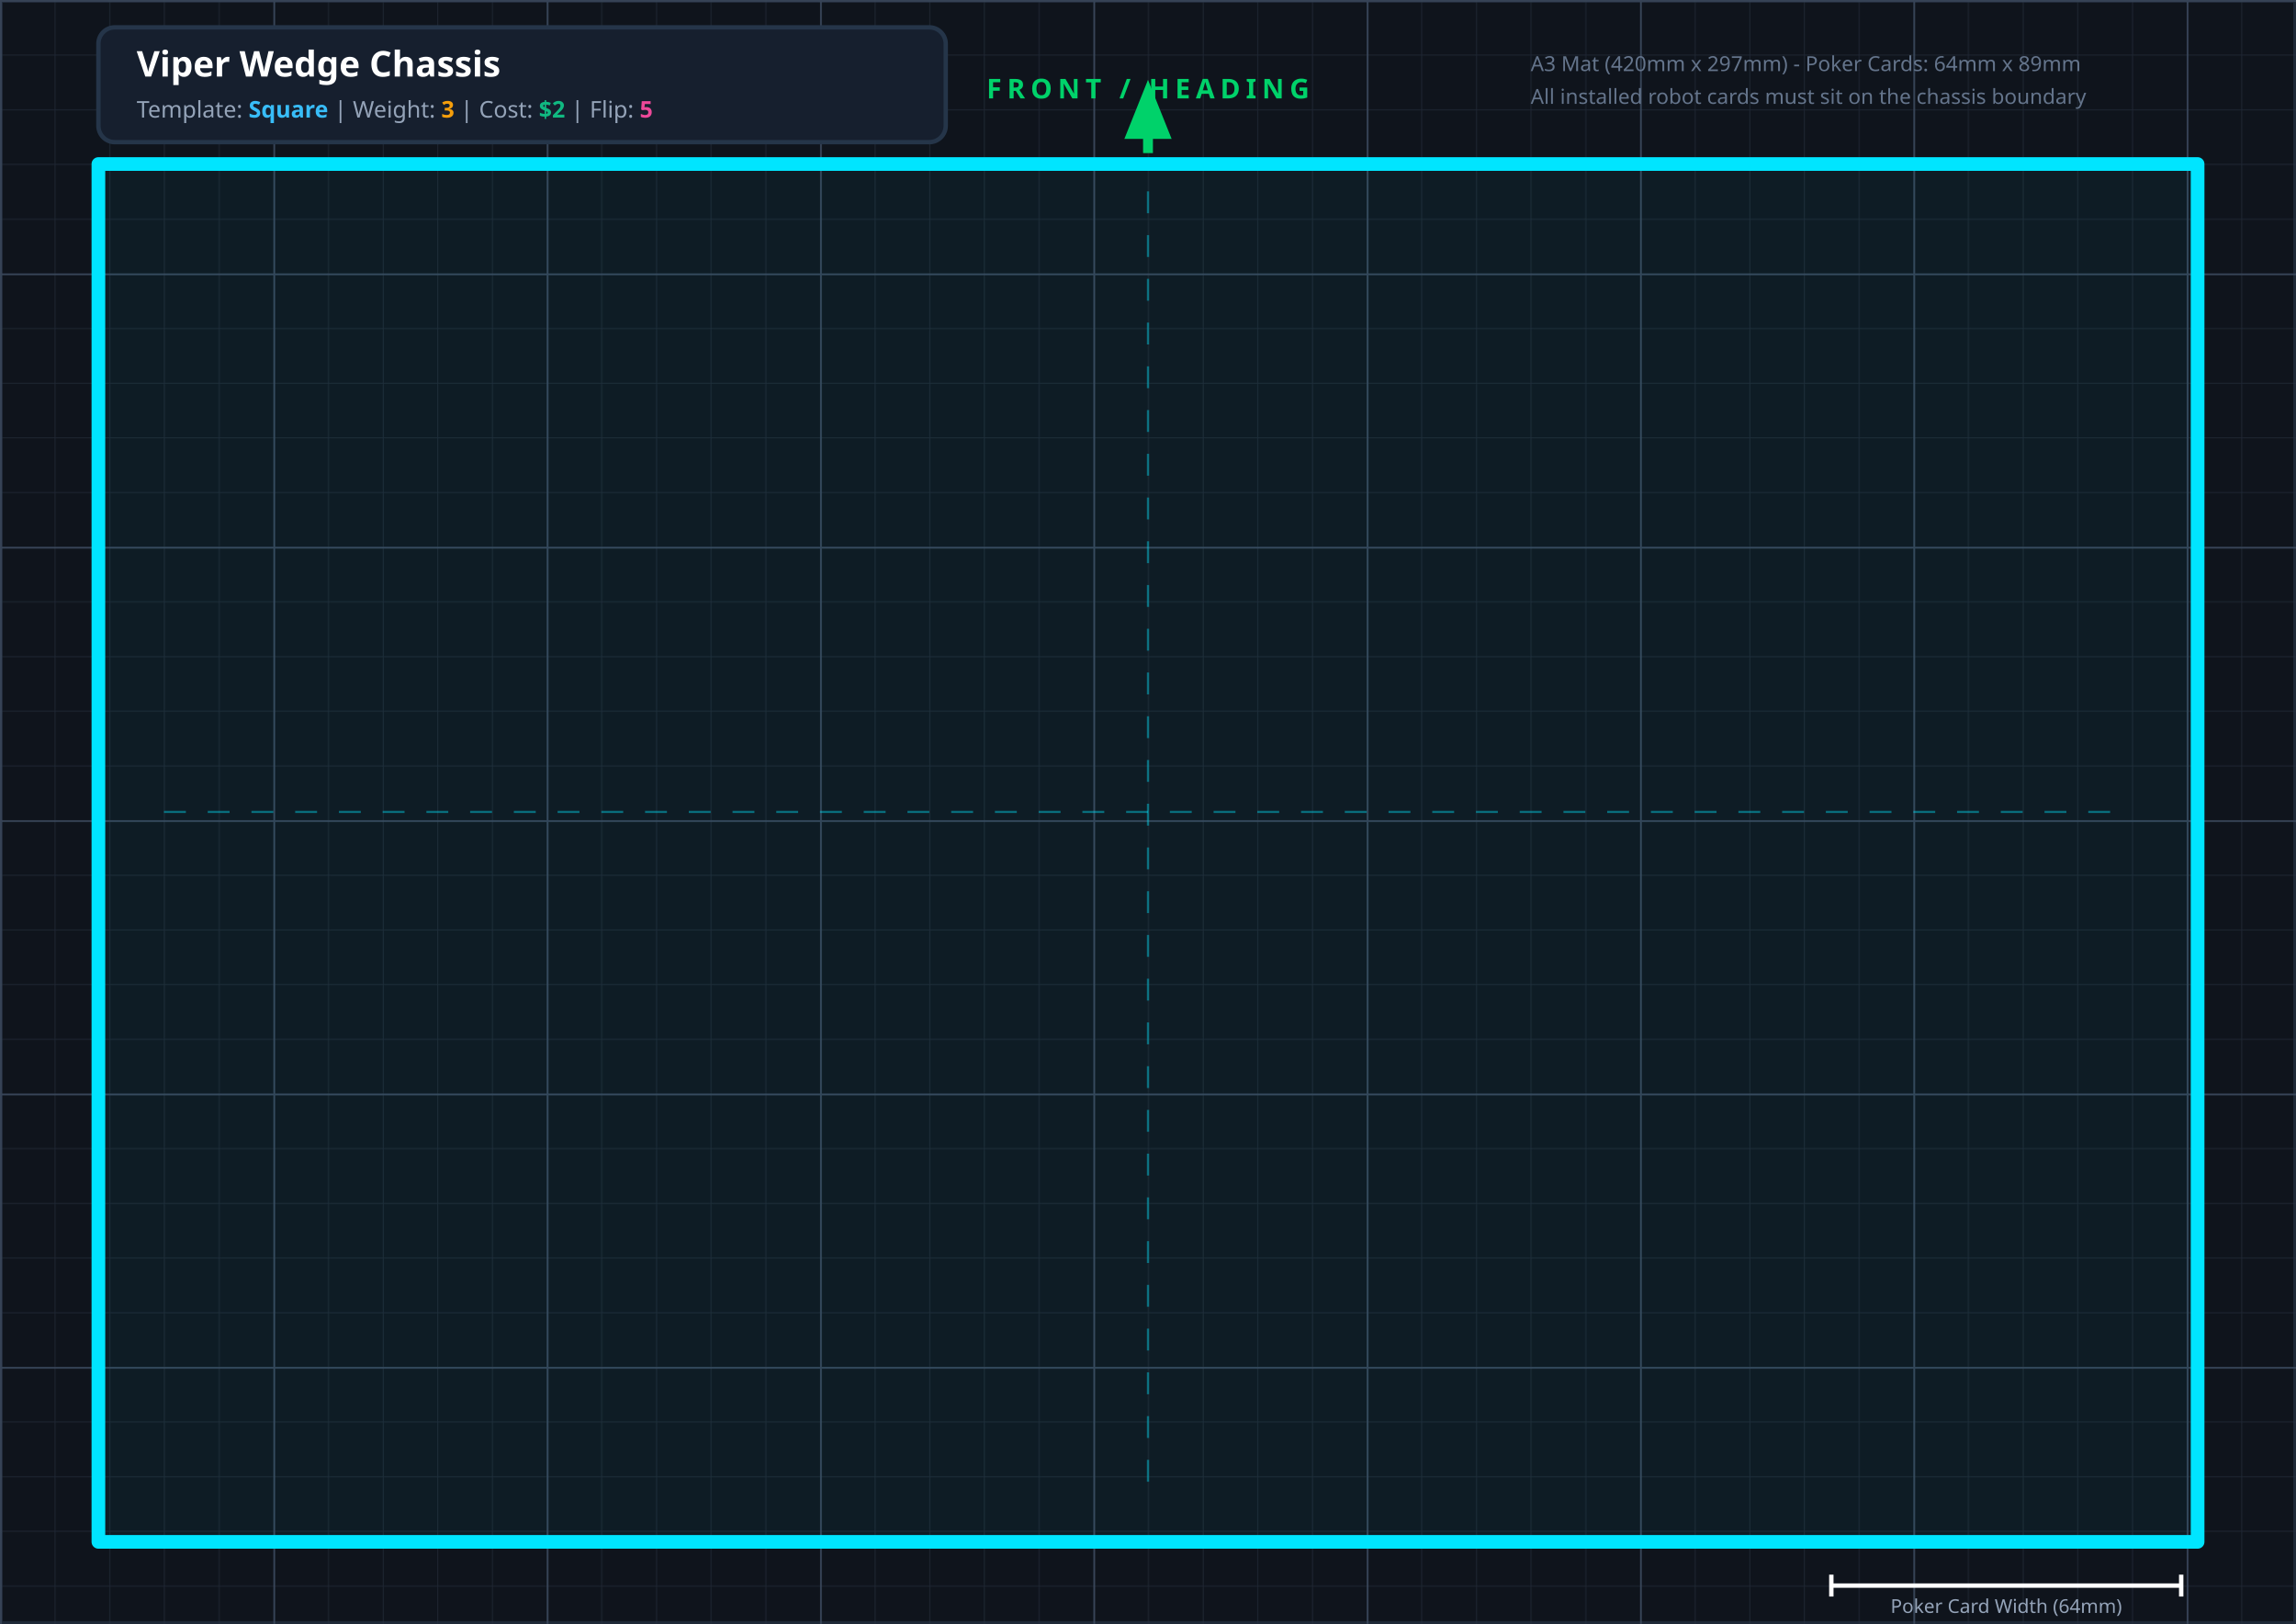
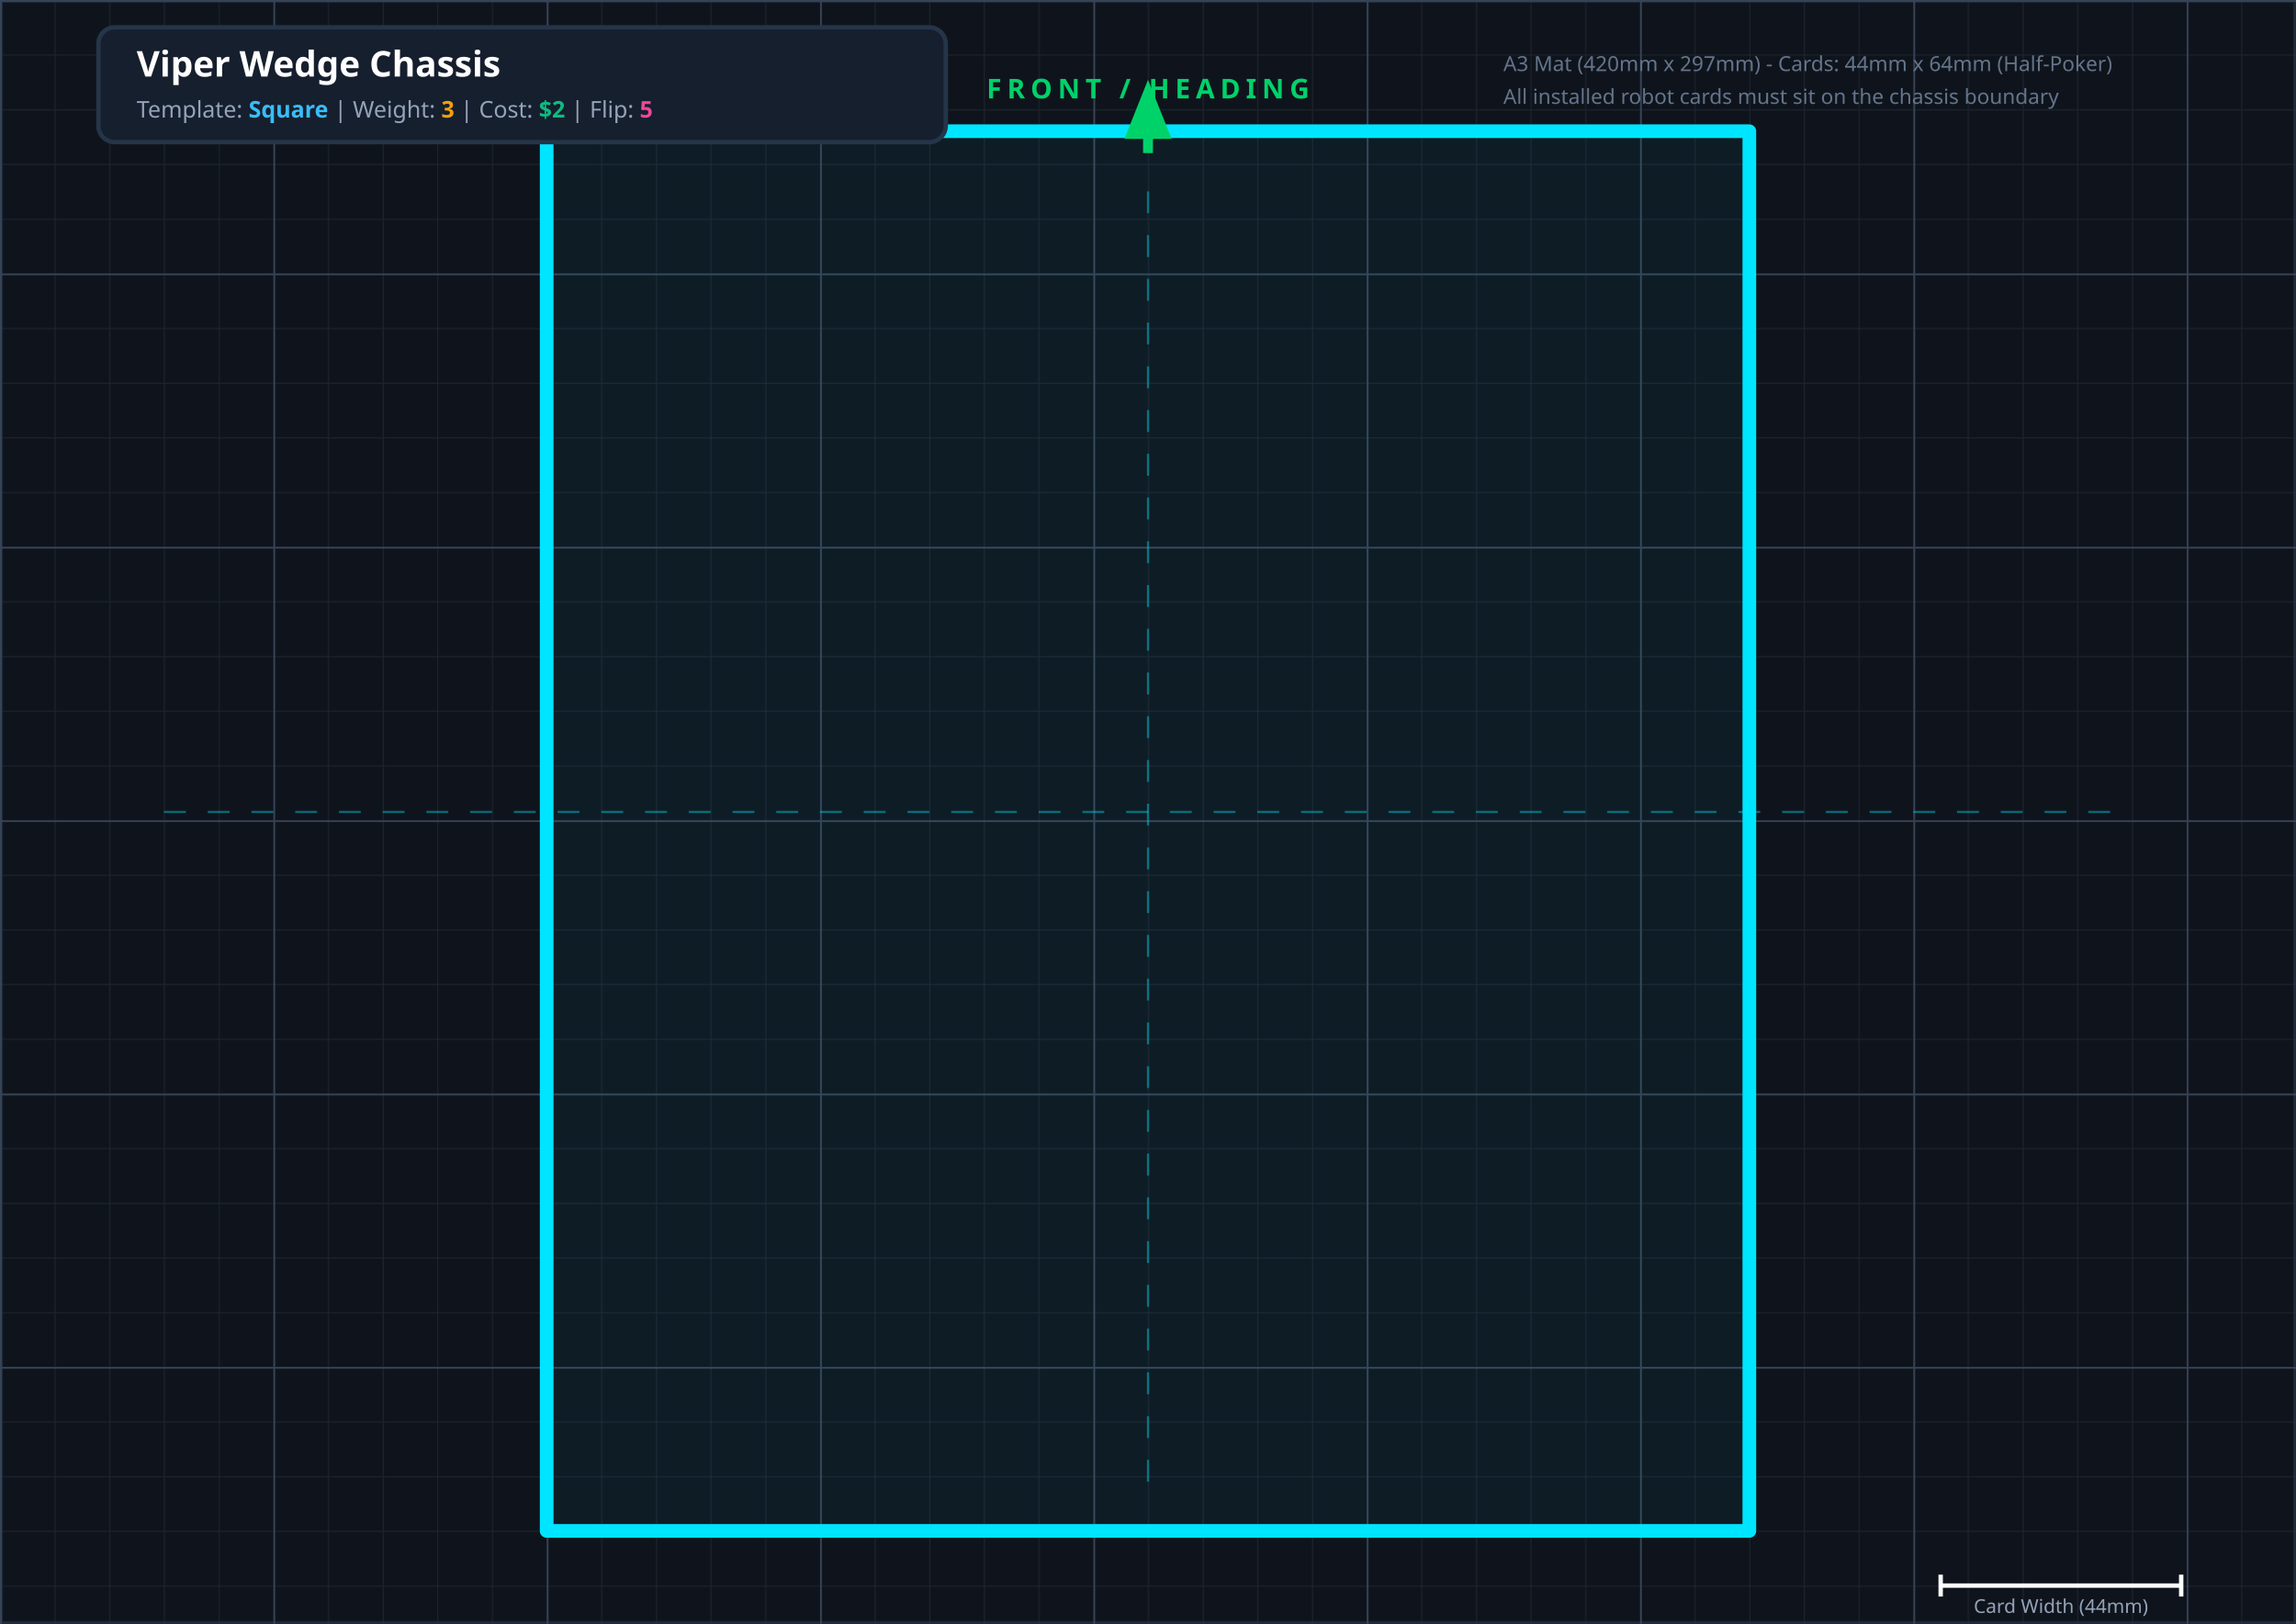
<svg xmlns="http://www.w3.org/2000/svg" viewBox="0 0 420.0 297.0" width="420.0mm" height="297.0mm" class="a3-sheet-svg">
  <defs>
    <pattern id="grid-10" width="10" height="10" patternUnits="userSpaceOnUse">
      <path d="M 10 0 L 0 0 0 10" fill="none" stroke="#2a3342" stroke-width="0.3" opacity="0.6" />
    </pattern>
    <pattern id="grid-50" width="50" height="50" patternUnits="userSpaceOnUse">
      <rect width="50" height="50" fill="url(#grid-10)" />
      <path d="M 50 0 L 0 0 0 50" fill="none" stroke="#3b485d" stroke-width="0.7" opacity="0.8" />
    </pattern>
    <marker id="arrow" viewBox="0 0 10 10" refX="5" refY="5" markerWidth="6" markerHeight="6" orient="auto-start-reverse">
      <path d="M 0 1 L 10 5 L 0 9 z" fill="#00d26a" />
    </marker>
  </defs>
  <rect x="0" y="0" width="420.0" height="297.0" fill="#0f141c" stroke="#1f2937" stroke-width="1" />
  <rect x="0" y="0" width="420.0" height="297.0" fill="url(#grid-50)" />
  <line x1="210.0" y1="35" x2="210.0" y2="272.0" stroke="#00e5ff" stroke-width="0.4" stroke-dasharray="4,4" opacity="0.4" />
  <line x1="30" y1="148.5" x2="390.0" y2="148.5" stroke="#00e5ff" stroke-width="0.4" stroke-dasharray="4,4" opacity="0.4" />
-   <polygon points="18.0,30.0 402.0,30.0 402.0,282.0 18.0,282.0" fill="rgba(0, 229, 255, 0.04)" stroke="#00e5ff" stroke-width="2.5" stroke-linejoin="round" class="chassis-boundary-shape" />
+   <polygon points="100.0,24.0 320.0,24.0 320.0,280.0 100.0,280.0" fill="rgba(0, 229, 255, 0.04)" stroke="#00e5ff" stroke-width="2.5" stroke-linejoin="round" class="chassis-boundary-shape" />
  <g class="facing-indicator" transform="translate(210.0, 20)">
    <line x1="0" y1="8" x2="0" y2="0" stroke="#00d26a" stroke-width="1.8" marker-end="url(#arrow)" />
    <text x="0" y="-2" fill="#00d26a" font-family="sans-serif" font-size="5" font-weight="bold" text-anchor="middle" letter-spacing="1">FRONT / HEADING</text>
  </g>
  <g class="sheet-title-banner" transform="translate(18, 5)">
    <rect x="0" y="0" width="155" height="21" rx="3" fill="#161f2e" stroke="#253549" stroke-width="0.8" />
    <text x="7" y="9" fill="#ffffff" font-family="sans-serif" font-size="6.5" font-weight="bold">Viper Wedge Chassis</text>
    <text x="7" y="16.5" fill="#94a3b8" font-family="sans-serif" font-size="4.2">Template: <tspan fill="#38bdf8" font-weight="bold">Square</tspan> | Weight: <tspan fill="#f59e0b" font-weight="bold">3</tspan> | Cost: <tspan fill="#10b981" font-weight="bold">$2</tspan> | Flip: <tspan fill="#ec4899" font-weight="bold">5</tspan>
    </text>
  </g>
-   <g class="sheet-rules-note" transform="translate(280.0, 7)">
-     <text x="0" y="6" fill="#64748b" font-family="sans-serif" font-size="3.8">A3 Mat (420mm x 297mm) - Poker Cards: 64mm x 89mm</text>
+   <g class="sheet-rules-note" transform="translate(275.0, 7)">
+     <text x="0" y="6" fill="#64748b" font-family="sans-serif" font-size="3.8">A3 Mat (420mm x 297mm) - Cards: 44mm x 64mm (Half-Poker)</text>
    <text x="0" y="12" fill="#64748b" font-family="sans-serif" font-size="3.8">All installed robot cards must sit on the chassis boundary</text>
  </g>
-   <g class="scale-bar" transform="translate(335.0, 290.0)">
-     <line x1="0" y1="0" x2="64" y2="0" stroke="#ffffff" stroke-width="0.8" />
+   <g class="scale-bar" transform="translate(355.0, 290.0)">
+     <line x1="0" y1="0" x2="44" y2="0" stroke="#ffffff" stroke-width="0.8" />
    <line x1="0" y1="-2" x2="0" y2="2" stroke="#ffffff" stroke-width="0.8" />
-     <line x1="64" y1="-2" x2="64" y2="2" stroke="#ffffff" stroke-width="0.8" />
-     <text x="32" y="5" fill="#94a3b8" font-family="sans-serif" font-size="3.5" text-anchor="middle">Poker Card Width (64mm)</text>
+     <line x1="44" y1="-2" x2="44" y2="2" stroke="#ffffff" stroke-width="0.8" />
+     <text x="22" y="5" fill="#94a3b8" font-family="sans-serif" font-size="3.5" text-anchor="middle">Card Width (44mm)</text>
  </g>
</svg>
